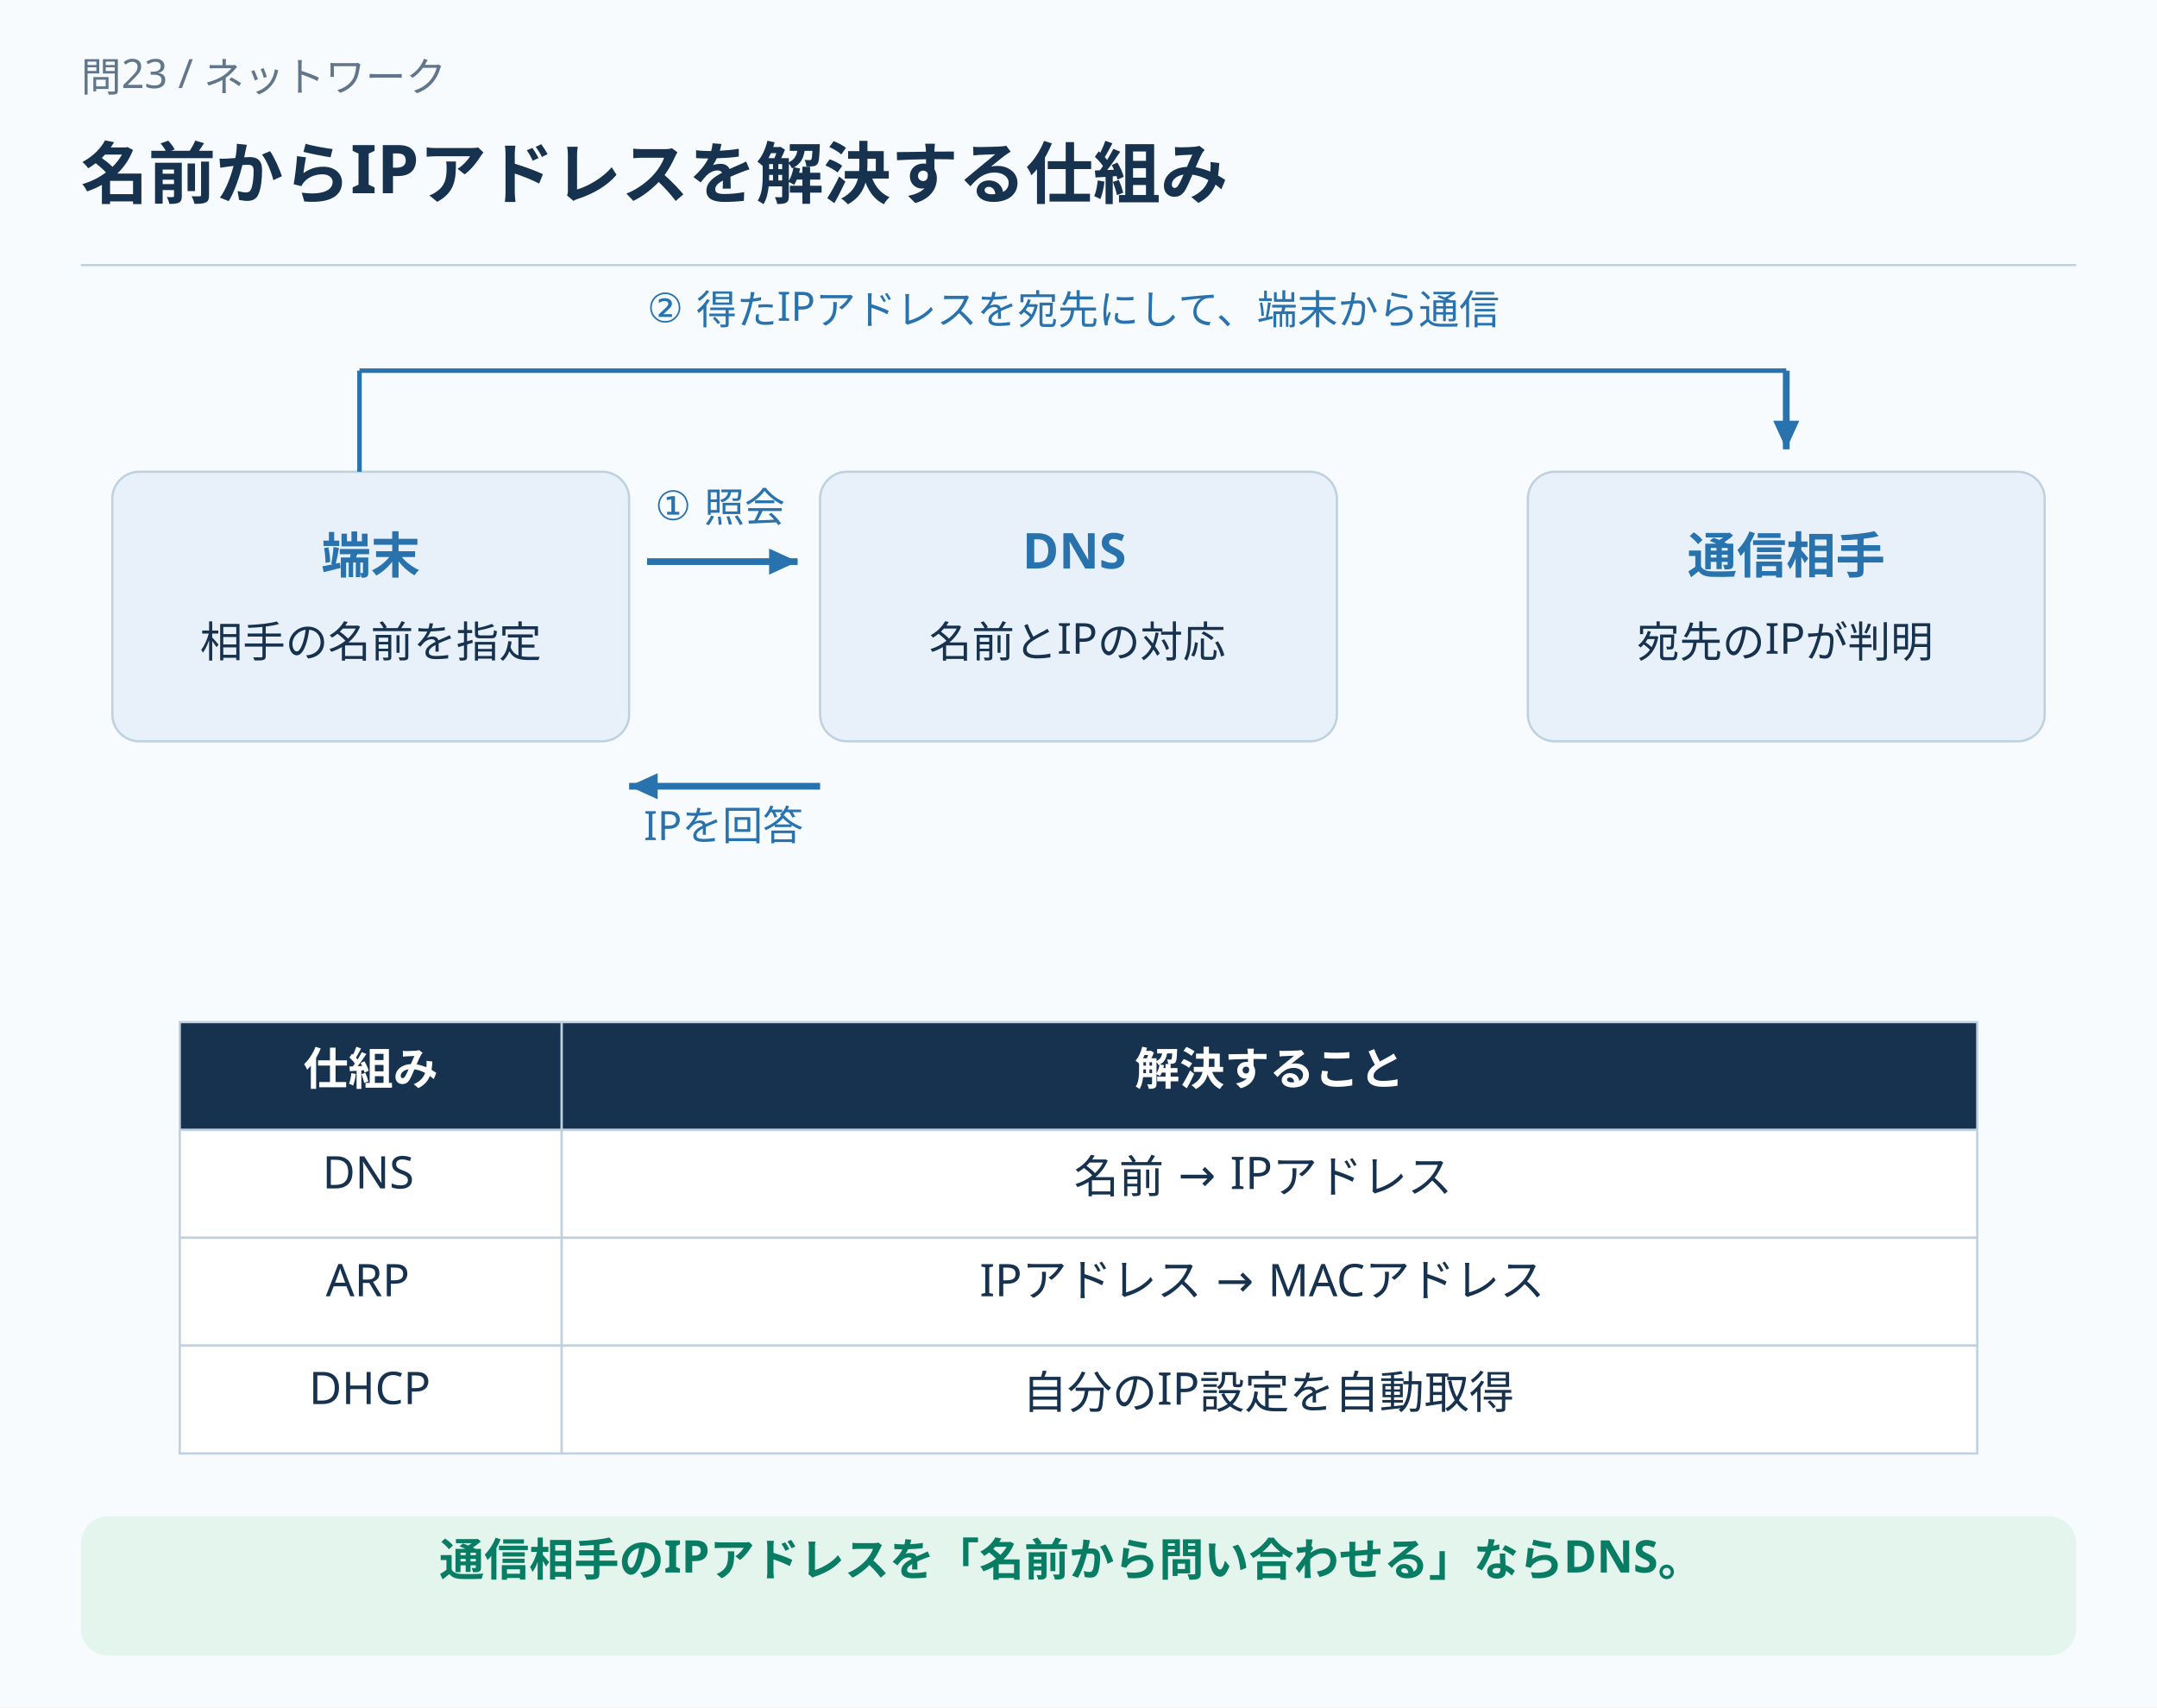
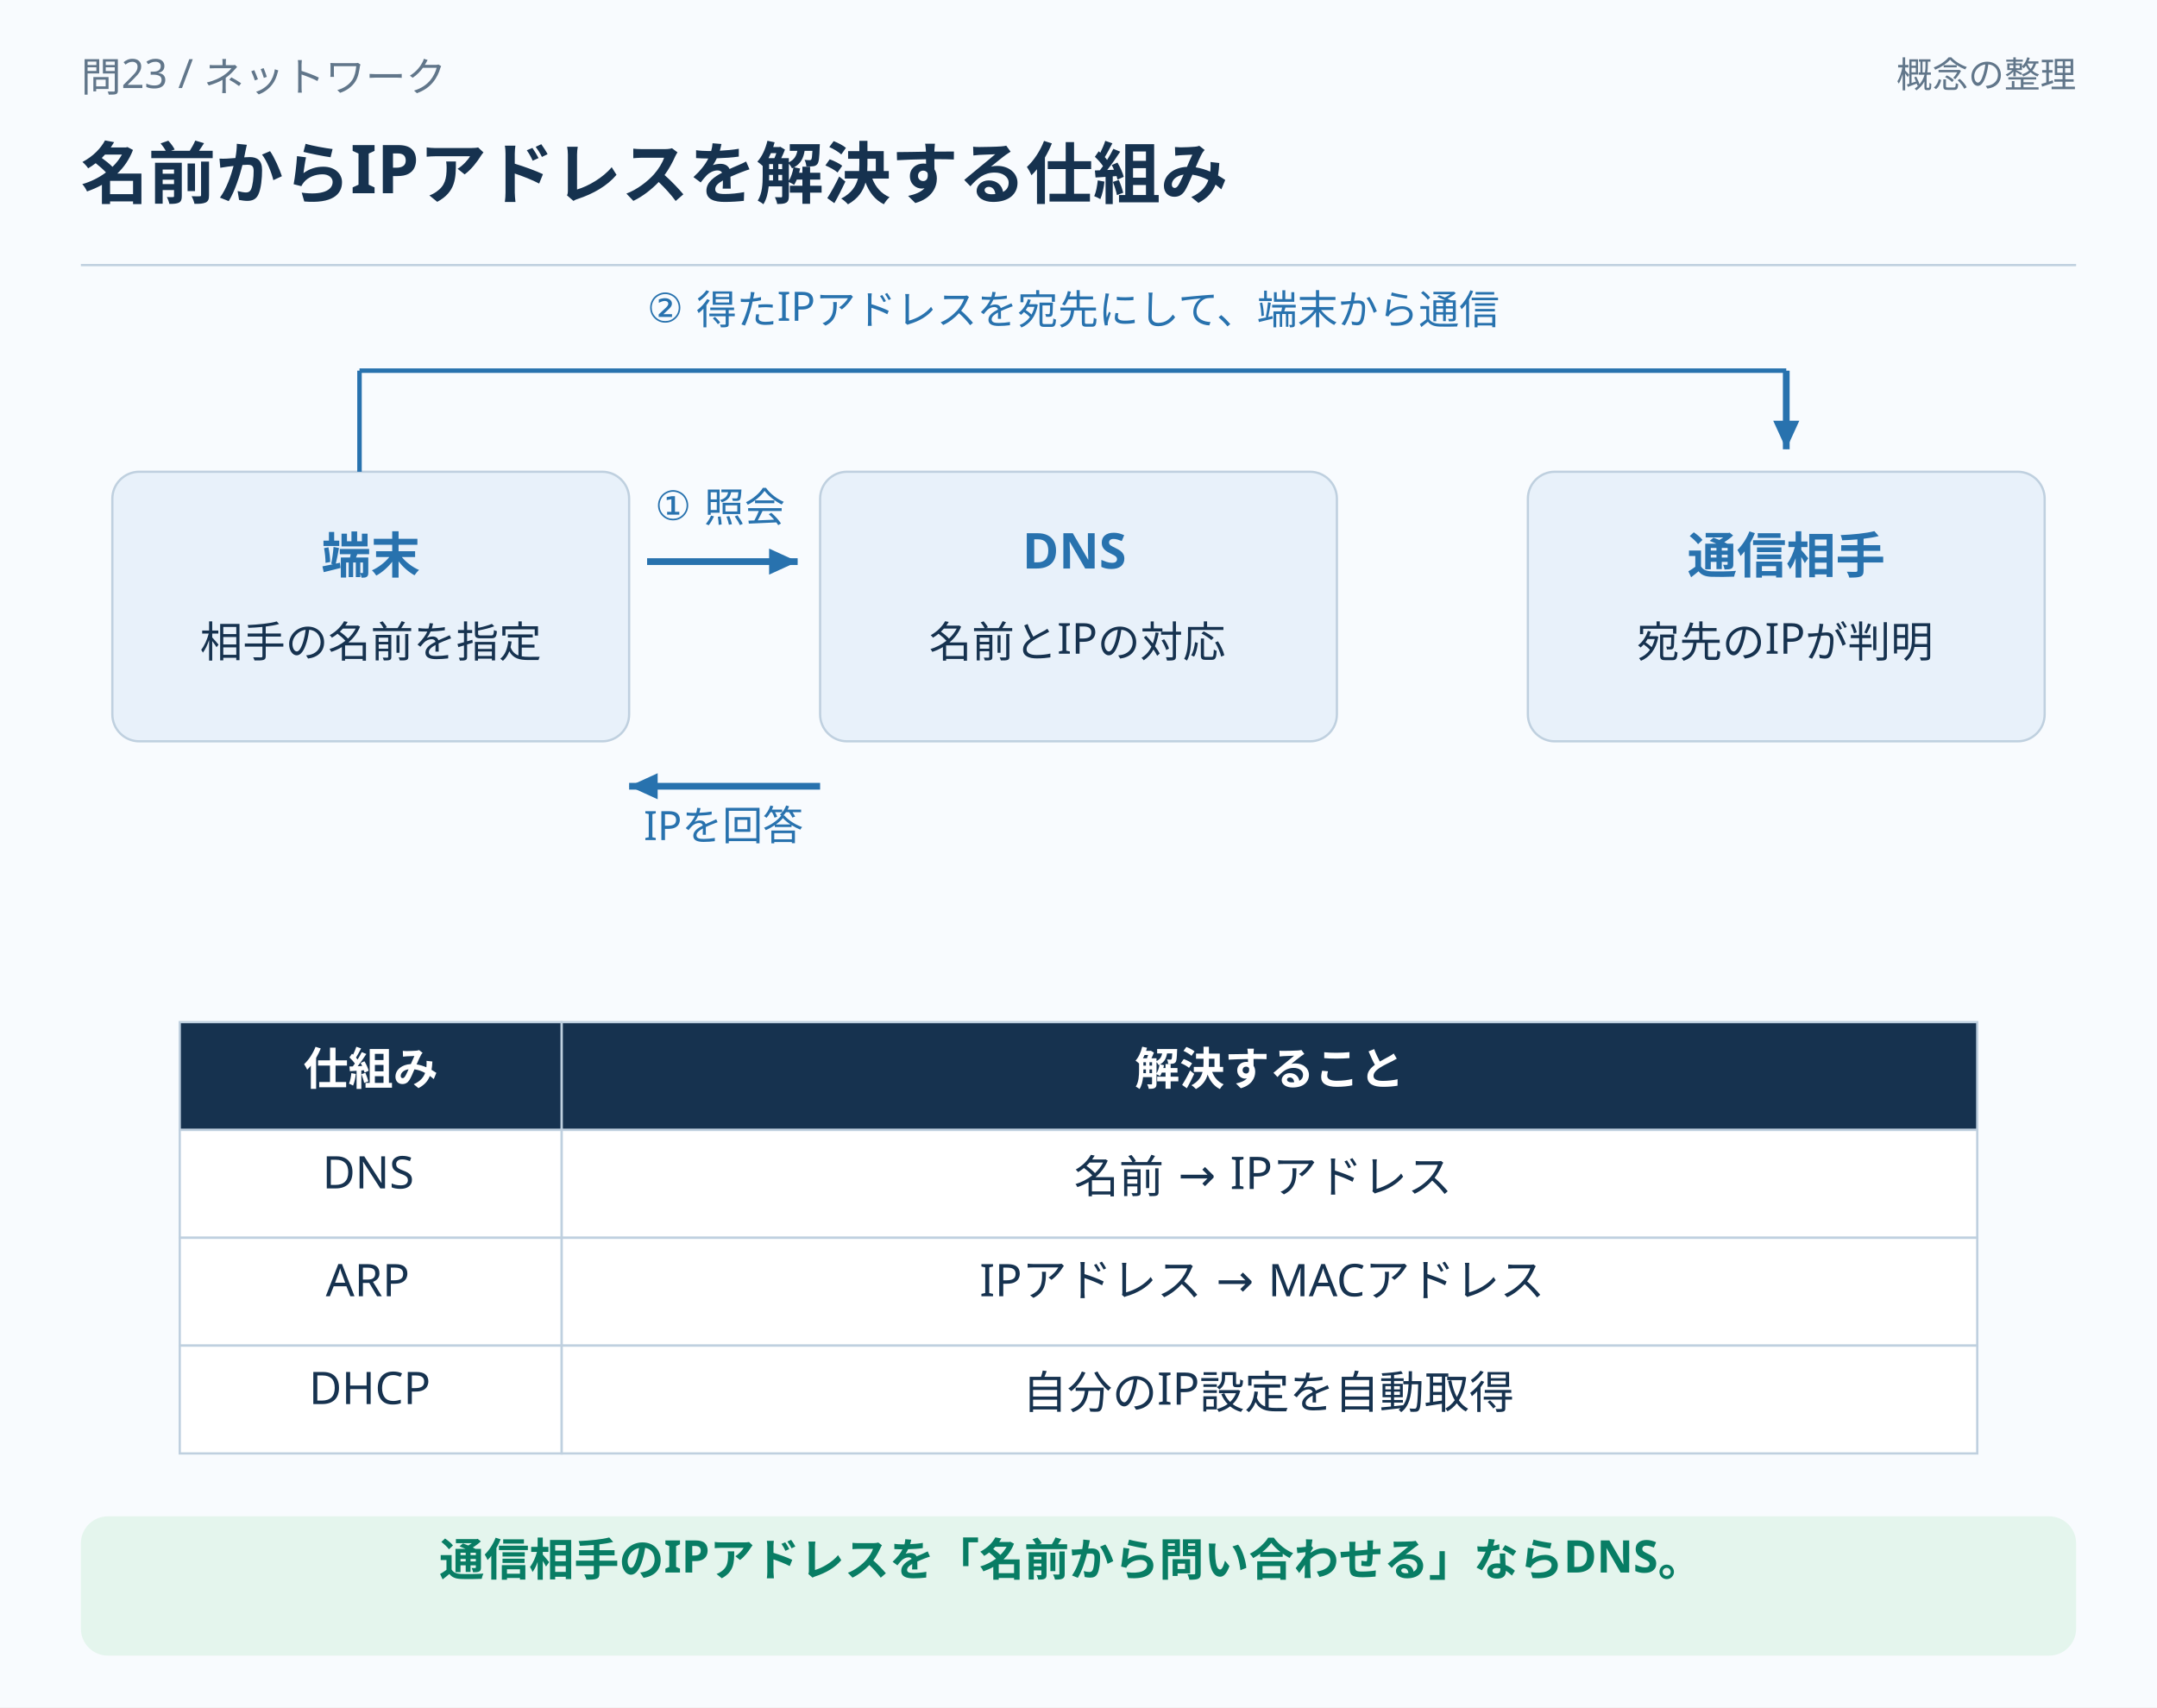
<svg xmlns="http://www.w3.org/2000/svg" viewBox="0 0 960 760" role="img" aria-labelledby="title23 desc23">
  <g font-family="Meiryo,Yu Gothic,sans-serif">
    <rect x="0" y="0" width="960" height="760" rx="0" fill="#f8fbfe" stroke="none" />
    <text x="36.00" y="25" font-size="18" fill="#61768a" font-weight="400" dominant-baseline="text-before-edge">問23  /  ネットワーク</text>
    <text x="36.00" y="62" font-size="30" fill="#16324f" font-weight="700" dominant-baseline="text-before-edge">名前からIPアドレスを解決する仕組み</text>
    <line x1="36" y1="118" x2="924" y2="118" stroke="#bfd0df" stroke-width="1" />
    <rect x="50" y="210" width="230" height="120" rx="12" fill="#e8f1fa" stroke="#bfd0df" />
    <text x="143.00" y="236.0" font-size="22" fill="#2872ae" font-weight="700" dominant-baseline="text-before-edge">端末</text>
    <text x="89.00" y="276.0" font-size="19" fill="#16324f" font-weight="400" dominant-baseline="text-before-edge">相手の名前を指定</text>
    <rect x="365" y="210" width="230" height="120" rx="12" fill="#e8f1fa" stroke="#bfd0df" />
    <text x="455.00" y="236.0" font-size="22" fill="#2872ae" font-weight="700" dominant-baseline="text-before-edge">DNS</text>
    <text x="413.50" y="276.0" font-size="19" fill="#16324f" font-weight="400" dominant-baseline="text-before-edge">名前とIPの対応</text>
    <rect x="680" y="210" width="230" height="120" rx="12" fill="#e8f1fa" stroke="#bfd0df" />
    <text x="751.00" y="236.0" font-size="22" fill="#2872ae" font-weight="700" dominant-baseline="text-before-edge">通信相手</text>
    <text x="728.50" y="276.0" font-size="19" fill="#16324f" font-weight="400" dominant-baseline="text-before-edge">宛先のIPが判明</text>
    <line x1="288" y1="250" x2="355" y2="250" stroke="#2872ae" stroke-width="3" />
    <polygon points="355.0,250.0 342.3,255.8 342.3,244.2" fill="#2872ae" />
    <rect x="285.5" y="217.0" width="72.0" height="27" rx="3" fill="#f8fbfe" stroke="none" />
    <text x="291.50" y="219.0" font-size="18" fill="#2872ae" font-weight="400" dominant-baseline="text-before-edge">① 照会</text>
    <line x1="365" y1="350" x2="280" y2="350" stroke="#2872ae" stroke-width="3" />
    <polygon points="280.0,350.0 292.7,344.2 292.7,355.8" fill="#2872ae" />
    <rect x="280.5" y="358.0" width="84.0" height="27" rx="3" fill="#f8fbfe" stroke="none" />
    <text x="286.50" y="360.0" font-size="18" fill="#2872ae" font-weight="400" dominant-baseline="text-before-edge">IPを回答</text>
    <line x1="160" y1="210" x2="160" y2="165" stroke="#2872ae" stroke-width="2" />
    <line x1="160" y1="165" x2="795" y2="165" stroke="#2872ae" stroke-width="2" />
    <line x1="795" y1="165" x2="795" y2="200" stroke="#2872ae" stroke-width="3" />
    <polygon points="795.0,200.0 789.2,187.3 800.8,187.3" fill="#2872ae" />
    <text x="288.00" y="131" font-size="18" fill="#2872ae" font-weight="400" dominant-baseline="text-before-edge">② 得たIPアドレスを宛先にして、端末から通信</text>
    <rect x="80" y="455" width="170" height="48" rx="0" fill="#16324f" stroke="#bfd0df" />
    <text x="135.00" y="465.5" font-size="20" fill="white" font-weight="700" dominant-baseline="text-before-edge">仕組み</text>
    <rect x="250" y="455" width="630" height="48" rx="0" fill="#16324f" stroke="#bfd0df" />
    <text x="505.00" y="465.5" font-size="20" fill="white" font-weight="700" dominant-baseline="text-before-edge">解決すること</text>
    <rect x="80" y="503" width="170" height="48" rx="0" fill="white" stroke="#bfd0df" />
    <text x="143.50" y="513.5" font-size="20" fill="#16324f" font-weight="400" dominant-baseline="text-before-edge">DNS</text>
    <rect x="250" y="503" width="630" height="48" rx="0" fill="white" stroke="#bfd0df" />
    <text x="478.00" y="513.5" font-size="20" fill="#16324f" font-weight="400" dominant-baseline="text-before-edge">名前 → IPアドレス</text>
    <rect x="80" y="551" width="170" height="48" rx="0" fill="white" stroke="#bfd0df" />
    <text x="145.00" y="561.5" font-size="20" fill="#16324f" font-weight="400" dominant-baseline="text-before-edge">ARP</text>
    <rect x="250" y="551" width="630" height="48" rx="0" fill="white" stroke="#bfd0df" />
    <text x="436.00" y="561.5" font-size="20" fill="#16324f" font-weight="400" dominant-baseline="text-before-edge">IPアドレス → MACアドレス</text>
    <rect x="80" y="599" width="170" height="48" rx="0" fill="white" stroke="#bfd0df" />
    <text x="137.50" y="609.5" font-size="20" fill="#16324f" font-weight="400" dominant-baseline="text-before-edge">DHCP</text>
    <rect x="250" y="599" width="630" height="48" rx="0" fill="white" stroke="#bfd0df" />
    <text x="455.00" y="609.5" font-size="20" fill="#16324f" font-weight="400" dominant-baseline="text-before-edge">自分のIP設定を自動取得</text>
    <rect x="36" y="675" width="888" height="62" rx="12" fill="#e4f5ed" stroke="none" />
    <text x="195.50" y="684" font-size="20" fill="#087d64" font-weight="700" dominant-baseline="text-before-edge">通信相手のIPアドレスを「名前から問い合わせる」ならDNS。</text>
+     <text x="924" y="25" font-size="16" fill="#61768a" text-anchor="end" dominant-baseline="text-before-edge">概念の整理</text>
  </g>
</svg>
